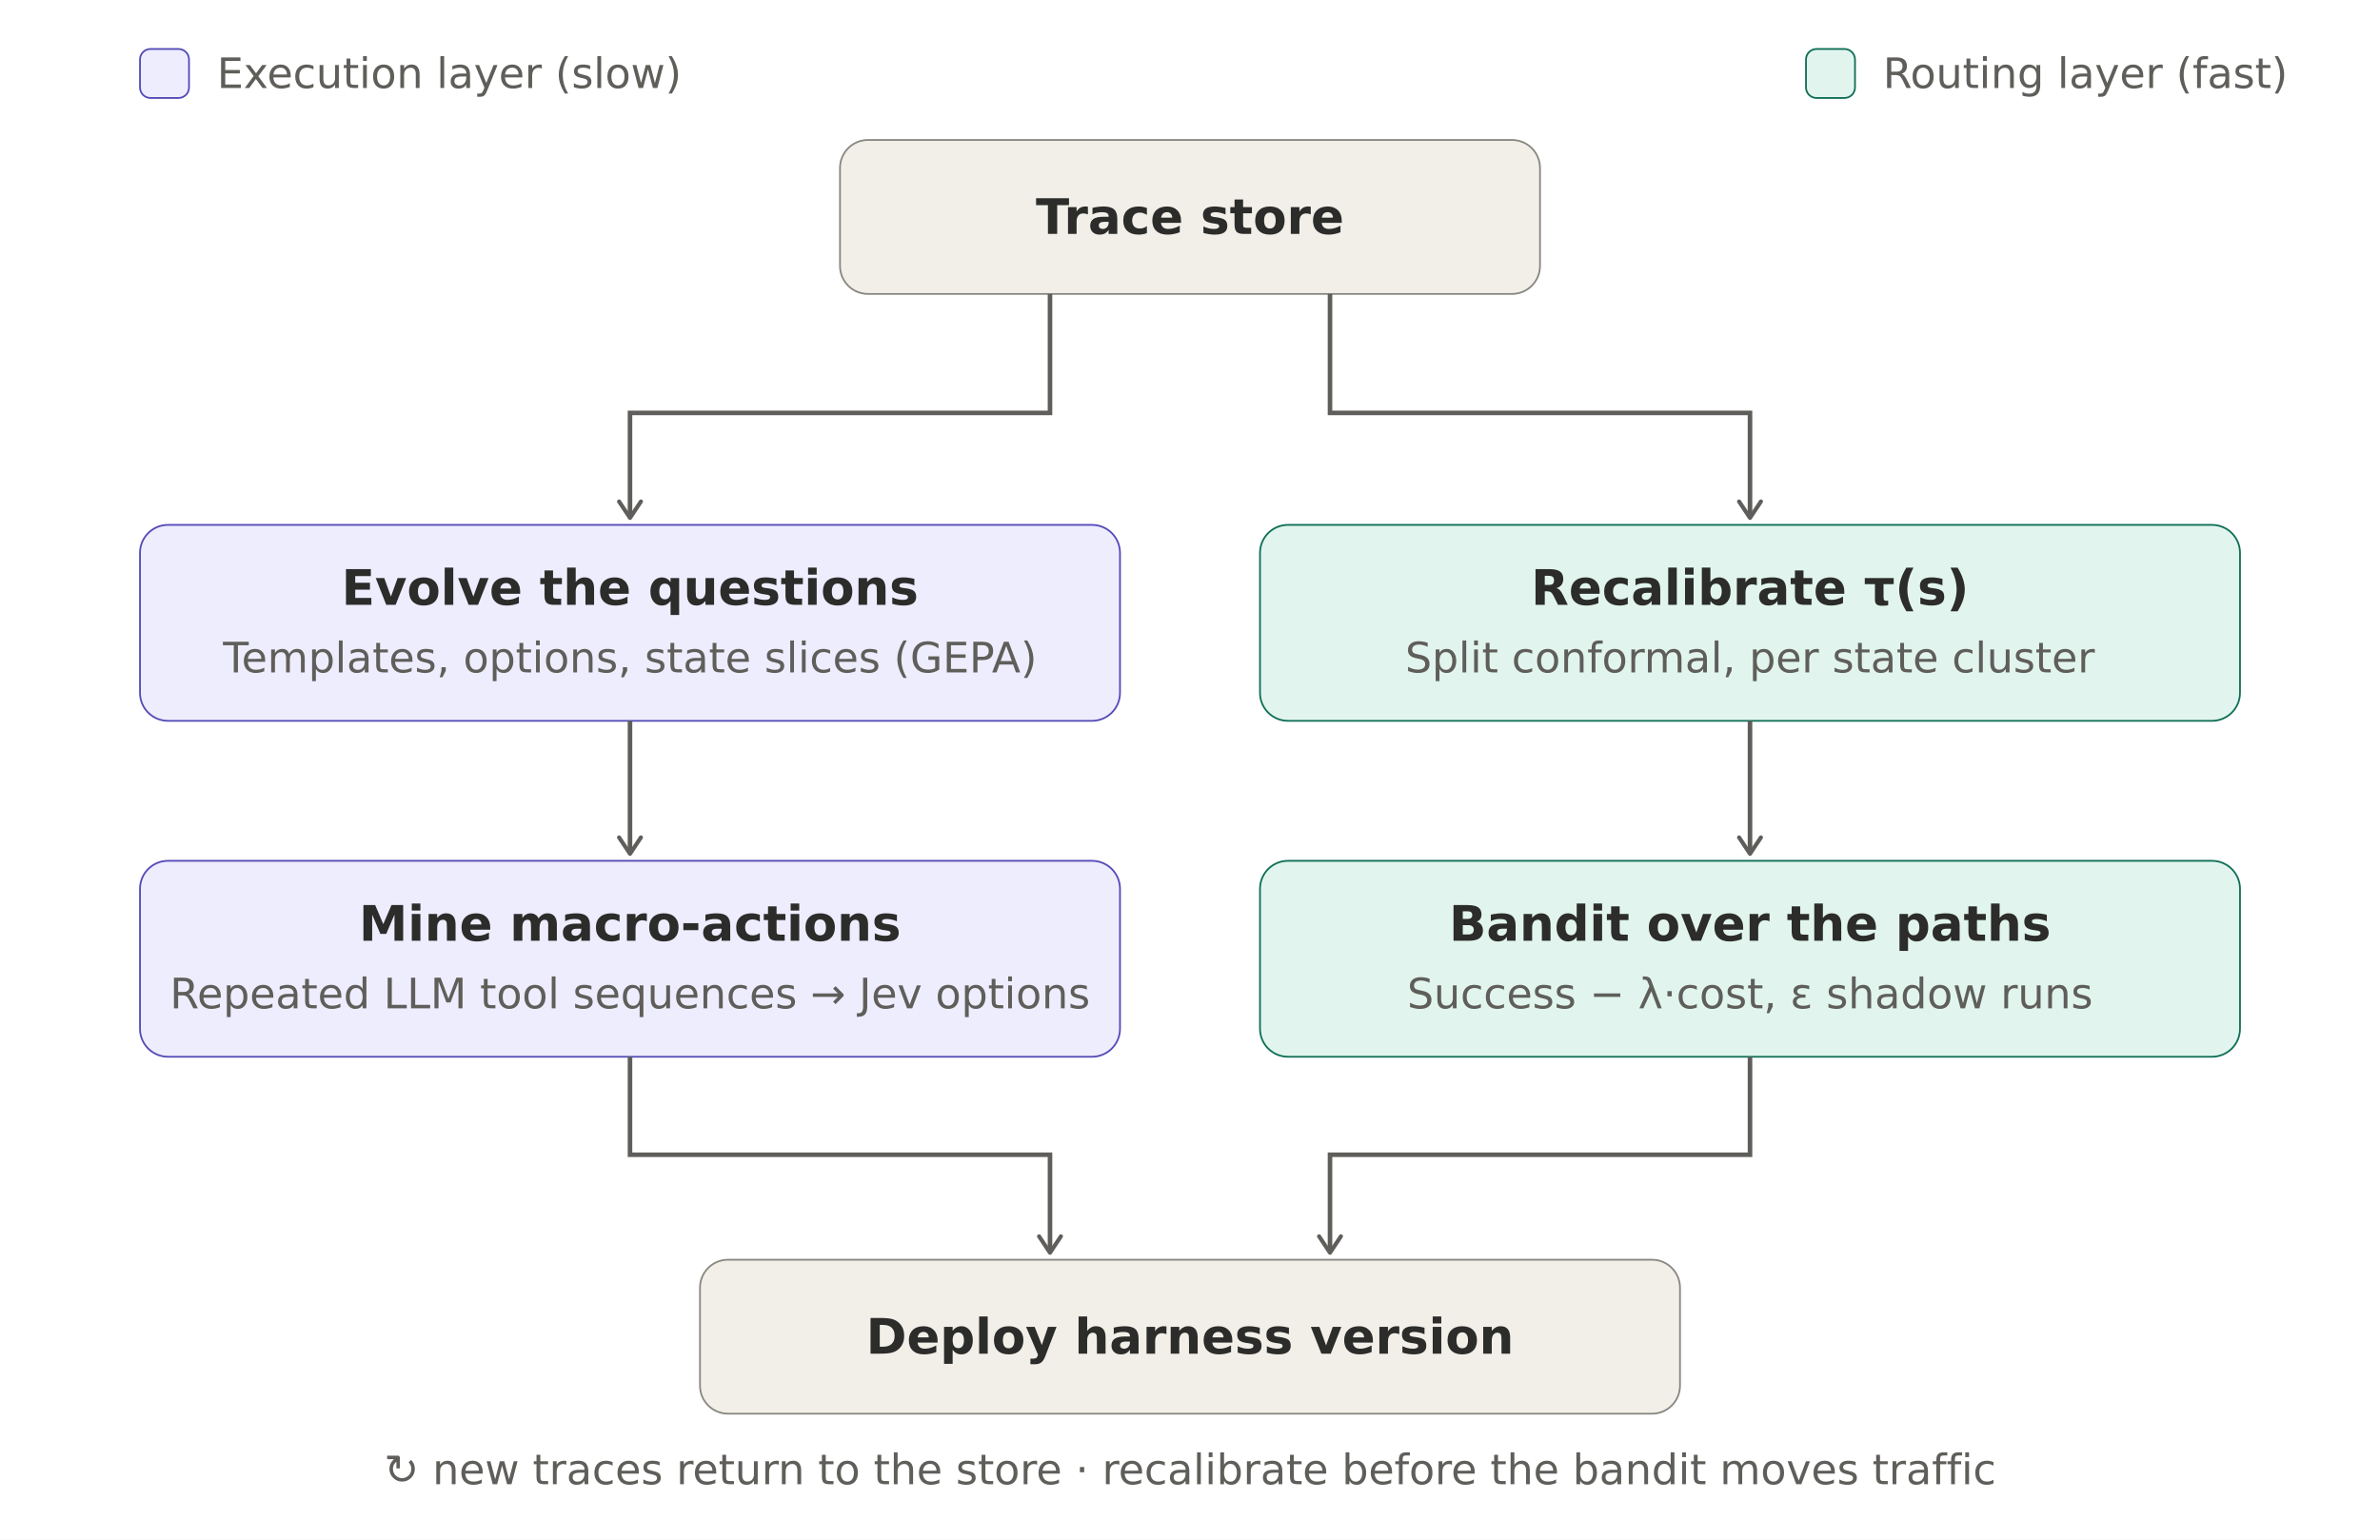
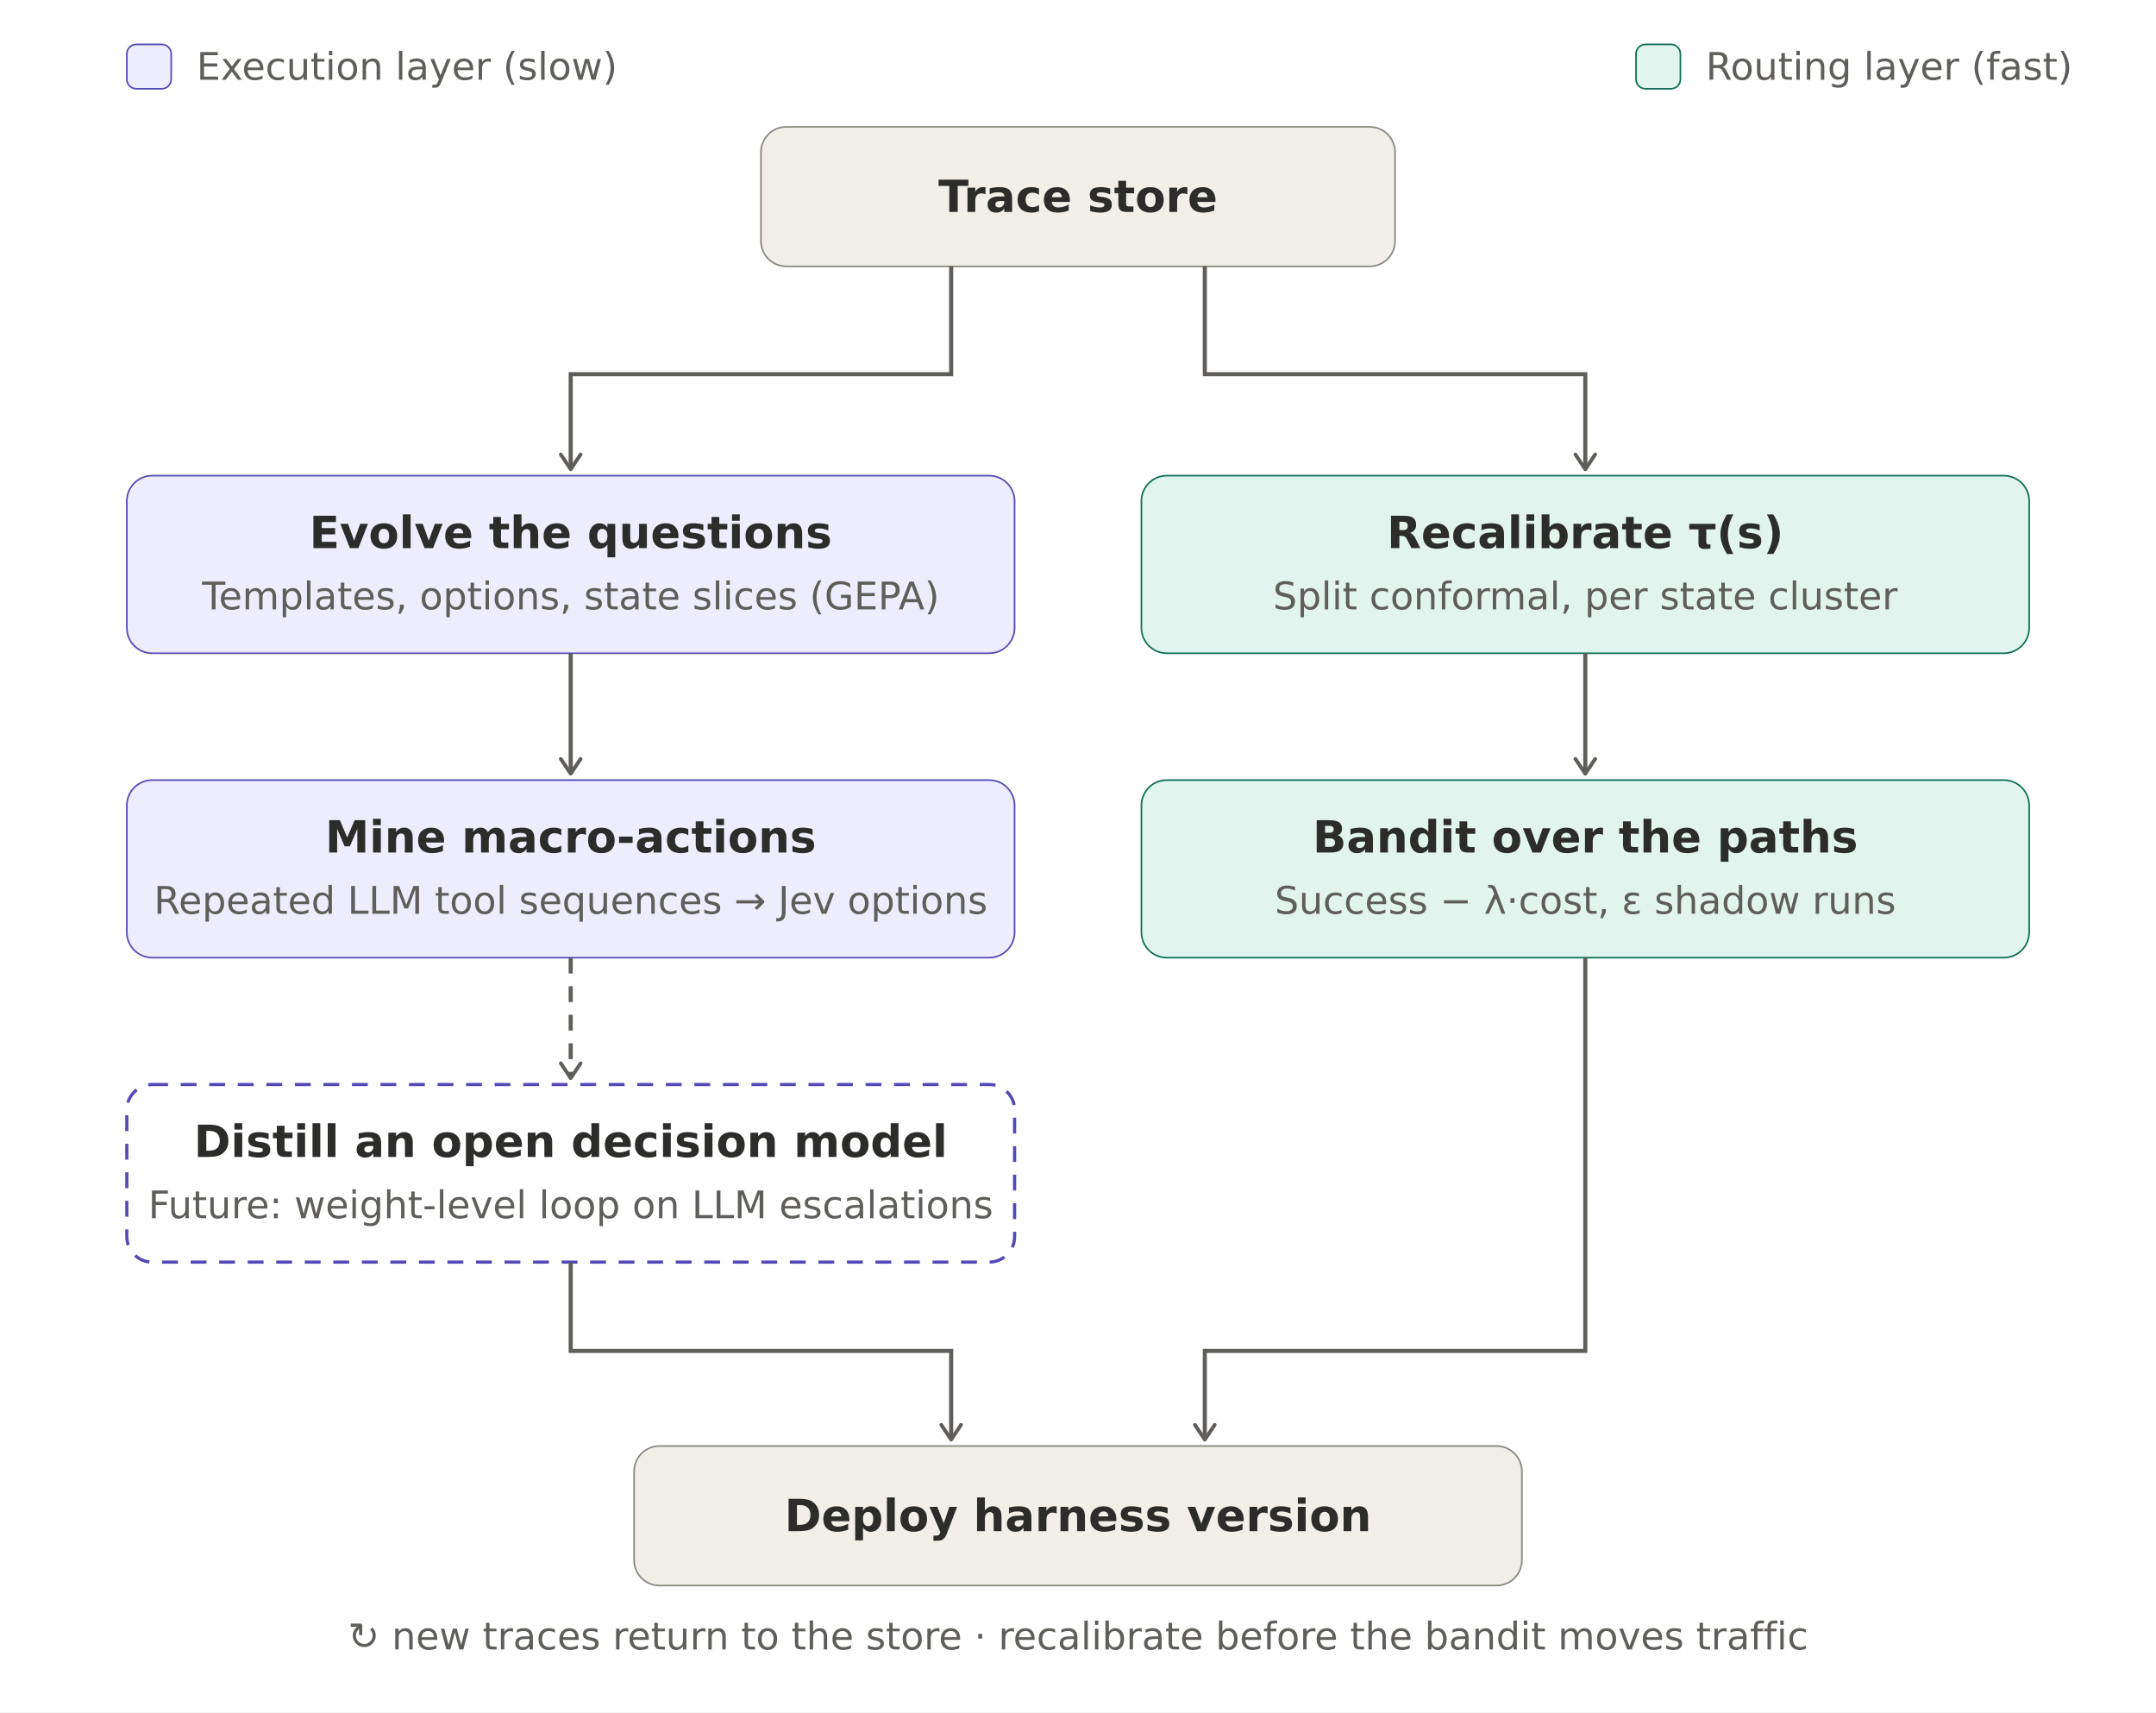
- <svg xmlns="http://www.w3.org/2000/svg" width="680" height="440" viewBox="0 0 680 440" role="img">
+ <svg xmlns="http://www.w3.org/2000/svg" width="680" height="540" viewBox="0 0 680 540" role="img">
  <style>
text{font-family:'DejaVu Sans',sans-serif}
.th{font-size:14px;font-weight:bold;fill:#2C2C2A}
.ts{font-size:12px;fill:#5F5E5A}
.box{fill:#F1EFE8;stroke:#888780}
.arr{stroke:#5F5E5A;stroke-width:1.3;fill:none}
</style>
-   <rect width="680" height="440" fill="#FFFFFF" />
+   <rect width="680" height="540" fill="#FFFFFF" />
  <defs>
    <marker id="arrow" viewBox="0 0 10 10" refX="8" refY="5" markerWidth="6" markerHeight="6" orient="auto-start-reverse">
      <path d="M2 1L8 5L2 9" fill="none" stroke="#5F5E5A" stroke-width="1.5" stroke-linecap="round" stroke-linejoin="round" />
    </marker>
  </defs>
  <g>
    <rect class="box" fill="#F1EFE8" stroke="#888780" x="240" y="40" width="200" height="44" rx="8" stroke-width="0.5" />
    <text class="th" fill="#2C2C2A" font-size="14" font-weight="bold" x="340" y="62" text-anchor="middle" dominant-baseline="central">Trace store</text>
  </g>
  <path d="M300 84 L300 118 L180 118 L180 148" class="arr" stroke="#5F5E5A" stroke-width="1.3" fill="none" marker-end="url(#arrow)" />
  <path d="M380 84 L380 118 L500 118 L500 148" class="arr" stroke="#5F5E5A" stroke-width="1.3" fill="none" marker-end="url(#arrow)" />
  <g class="c-purple">
    <rect fill="#EEEDFE" stroke="#534AB7" x="40" y="150" width="280" height="56" rx="8" stroke-width="0.5" />
    <text class="th" fill="#3C3489" font-size="14" font-weight="bold" x="180" y="168" text-anchor="middle" dominant-baseline="central">Evolve the questions</text>
    <text class="ts" fill="#534AB7" font-size="12" x="180" y="188" text-anchor="middle" dominant-baseline="central">Templates, options, state slices (GEPA)</text>
  </g>
  <line x1="180" y1="206" x2="180" y2="244" class="arr" stroke="#5F5E5A" stroke-width="1.3" fill="none" marker-end="url(#arrow)" />
  <g class="c-purple">
    <rect fill="#EEEDFE" stroke="#534AB7" x="40" y="246" width="280" height="56" rx="8" stroke-width="0.5" />
    <text class="th" fill="#3C3489" font-size="14" font-weight="bold" x="180" y="264" text-anchor="middle" dominant-baseline="central">Mine macro-actions</text>
    <text class="ts" fill="#534AB7" font-size="12" x="180" y="284" text-anchor="middle" dominant-baseline="central">Repeated LLM tool sequences → Jev options</text>
  </g>
  <g class="c-teal">
    <rect fill="#E1F5EE" stroke="#0F6E56" x="360" y="150" width="280" height="56" rx="8" stroke-width="0.5" />
    <text class="th" fill="#085041" font-size="14" font-weight="bold" x="500" y="168" text-anchor="middle" dominant-baseline="central">Recalibrate τ(s)</text>
    <text class="ts" fill="#0F6E56" font-size="12" x="500" y="188" text-anchor="middle" dominant-baseline="central">Split conformal, per state cluster</text>
  </g>
  <line x1="500" y1="206" x2="500" y2="244" class="arr" stroke="#5F5E5A" stroke-width="1.3" fill="none" marker-end="url(#arrow)" />
  <g class="c-teal">
    <rect fill="#E1F5EE" stroke="#0F6E56" x="360" y="246" width="280" height="56" rx="8" stroke-width="0.5" />
    <text class="th" fill="#085041" font-size="14" font-weight="bold" x="500" y="264" text-anchor="middle" dominant-baseline="central">Bandit over the paths</text>
    <text class="ts" fill="#0F6E56" font-size="12" x="500" y="284" text-anchor="middle" dominant-baseline="central">Success − λ·cost, ε shadow runs</text>
  </g>
-   <path d="M180 302 L180 330 L300 330 L300 358" class="arr" stroke="#5F5E5A" stroke-width="1.3" fill="none" marker-end="url(#arrow)" />
-   <path d="M500 302 L500 330 L380 330 L380 358" class="arr" stroke="#5F5E5A" stroke-width="1.3" fill="none" marker-end="url(#arrow)" />
+   <line x1="180" y1="302" x2="180" y2="340" class="arr" stroke="#5F5E5A" stroke-width="1.3" fill="none" stroke-dasharray="5 4" marker-end="url(#arrow)" />
+   <g class="c-purple">
+     <rect fill="#FFFFFF" stroke="#534AB7" x="40" y="342" width="280" height="56" rx="8" stroke-width="1" stroke-dasharray="5 4" />
+     <text class="th" fill="#3C3489" font-size="14" font-weight="bold" x="180" y="360" text-anchor="middle" dominant-baseline="central">Distill an open decision model</text>
+     <text class="ts" fill="#534AB7" font-size="12" x="180" y="380" text-anchor="middle" dominant-baseline="central">Future: weight-level loop on LLM escalations</text>
+   </g>
+   <path d="M180 398 L180 426 L300 426 L300 454" class="arr" stroke="#5F5E5A" stroke-width="1.3" fill="none" marker-end="url(#arrow)" />
+   <path d="M500 302 L500 426 L380 426 L380 454" class="arr" stroke="#5F5E5A" stroke-width="1.3" fill="none" marker-end="url(#arrow)" />
  <g>
-     <rect class="box" fill="#F1EFE8" stroke="#888780" x="200" y="360" width="280" height="44" rx="8" stroke-width="0.5" />
-     <text class="th" fill="#2C2C2A" font-size="14" font-weight="bold" x="340" y="382" text-anchor="middle" dominant-baseline="central">Deploy harness version</text>
+     <rect class="box" fill="#F1EFE8" stroke="#888780" x="200" y="456" width="280" height="44" rx="8" stroke-width="0.5" />
+     <text class="th" fill="#2C2C2A" font-size="14" font-weight="bold" x="340" y="478" text-anchor="middle" dominant-baseline="central">Deploy harness version</text>
  </g>
-   <text class="ts" fill="#5F5E5A" font-size="12" x="340" y="420" text-anchor="middle" dominant-baseline="central">↻ new traces return to the store · recalibrate before the bandit moves traffic</text>
+   <text class="ts" fill="#5F5E5A" font-size="12" x="340" y="516" text-anchor="middle" dominant-baseline="central">↻ new traces return to the store · recalibrate before the bandit moves traffic</text>
  <g>
    <rect fill="#EEEDFE" stroke="#534AB7" x="40" y="14" width="14" height="14" rx="3" stroke-width="0.5" />
    <text class="ts" fill="#5F5E5A" font-size="12" x="62" y="21" dominant-baseline="central">Execution layer (slow)</text>
  </g>
  <g>
    <rect fill="#E1F5EE" stroke="#0F6E56" x="516" y="14" width="14" height="14" rx="3" stroke-width="0.5" />
    <text class="ts" fill="#5F5E5A" font-size="12" x="538" y="21" dominant-baseline="central">Routing layer (fast)</text>
  </g>
</svg>
